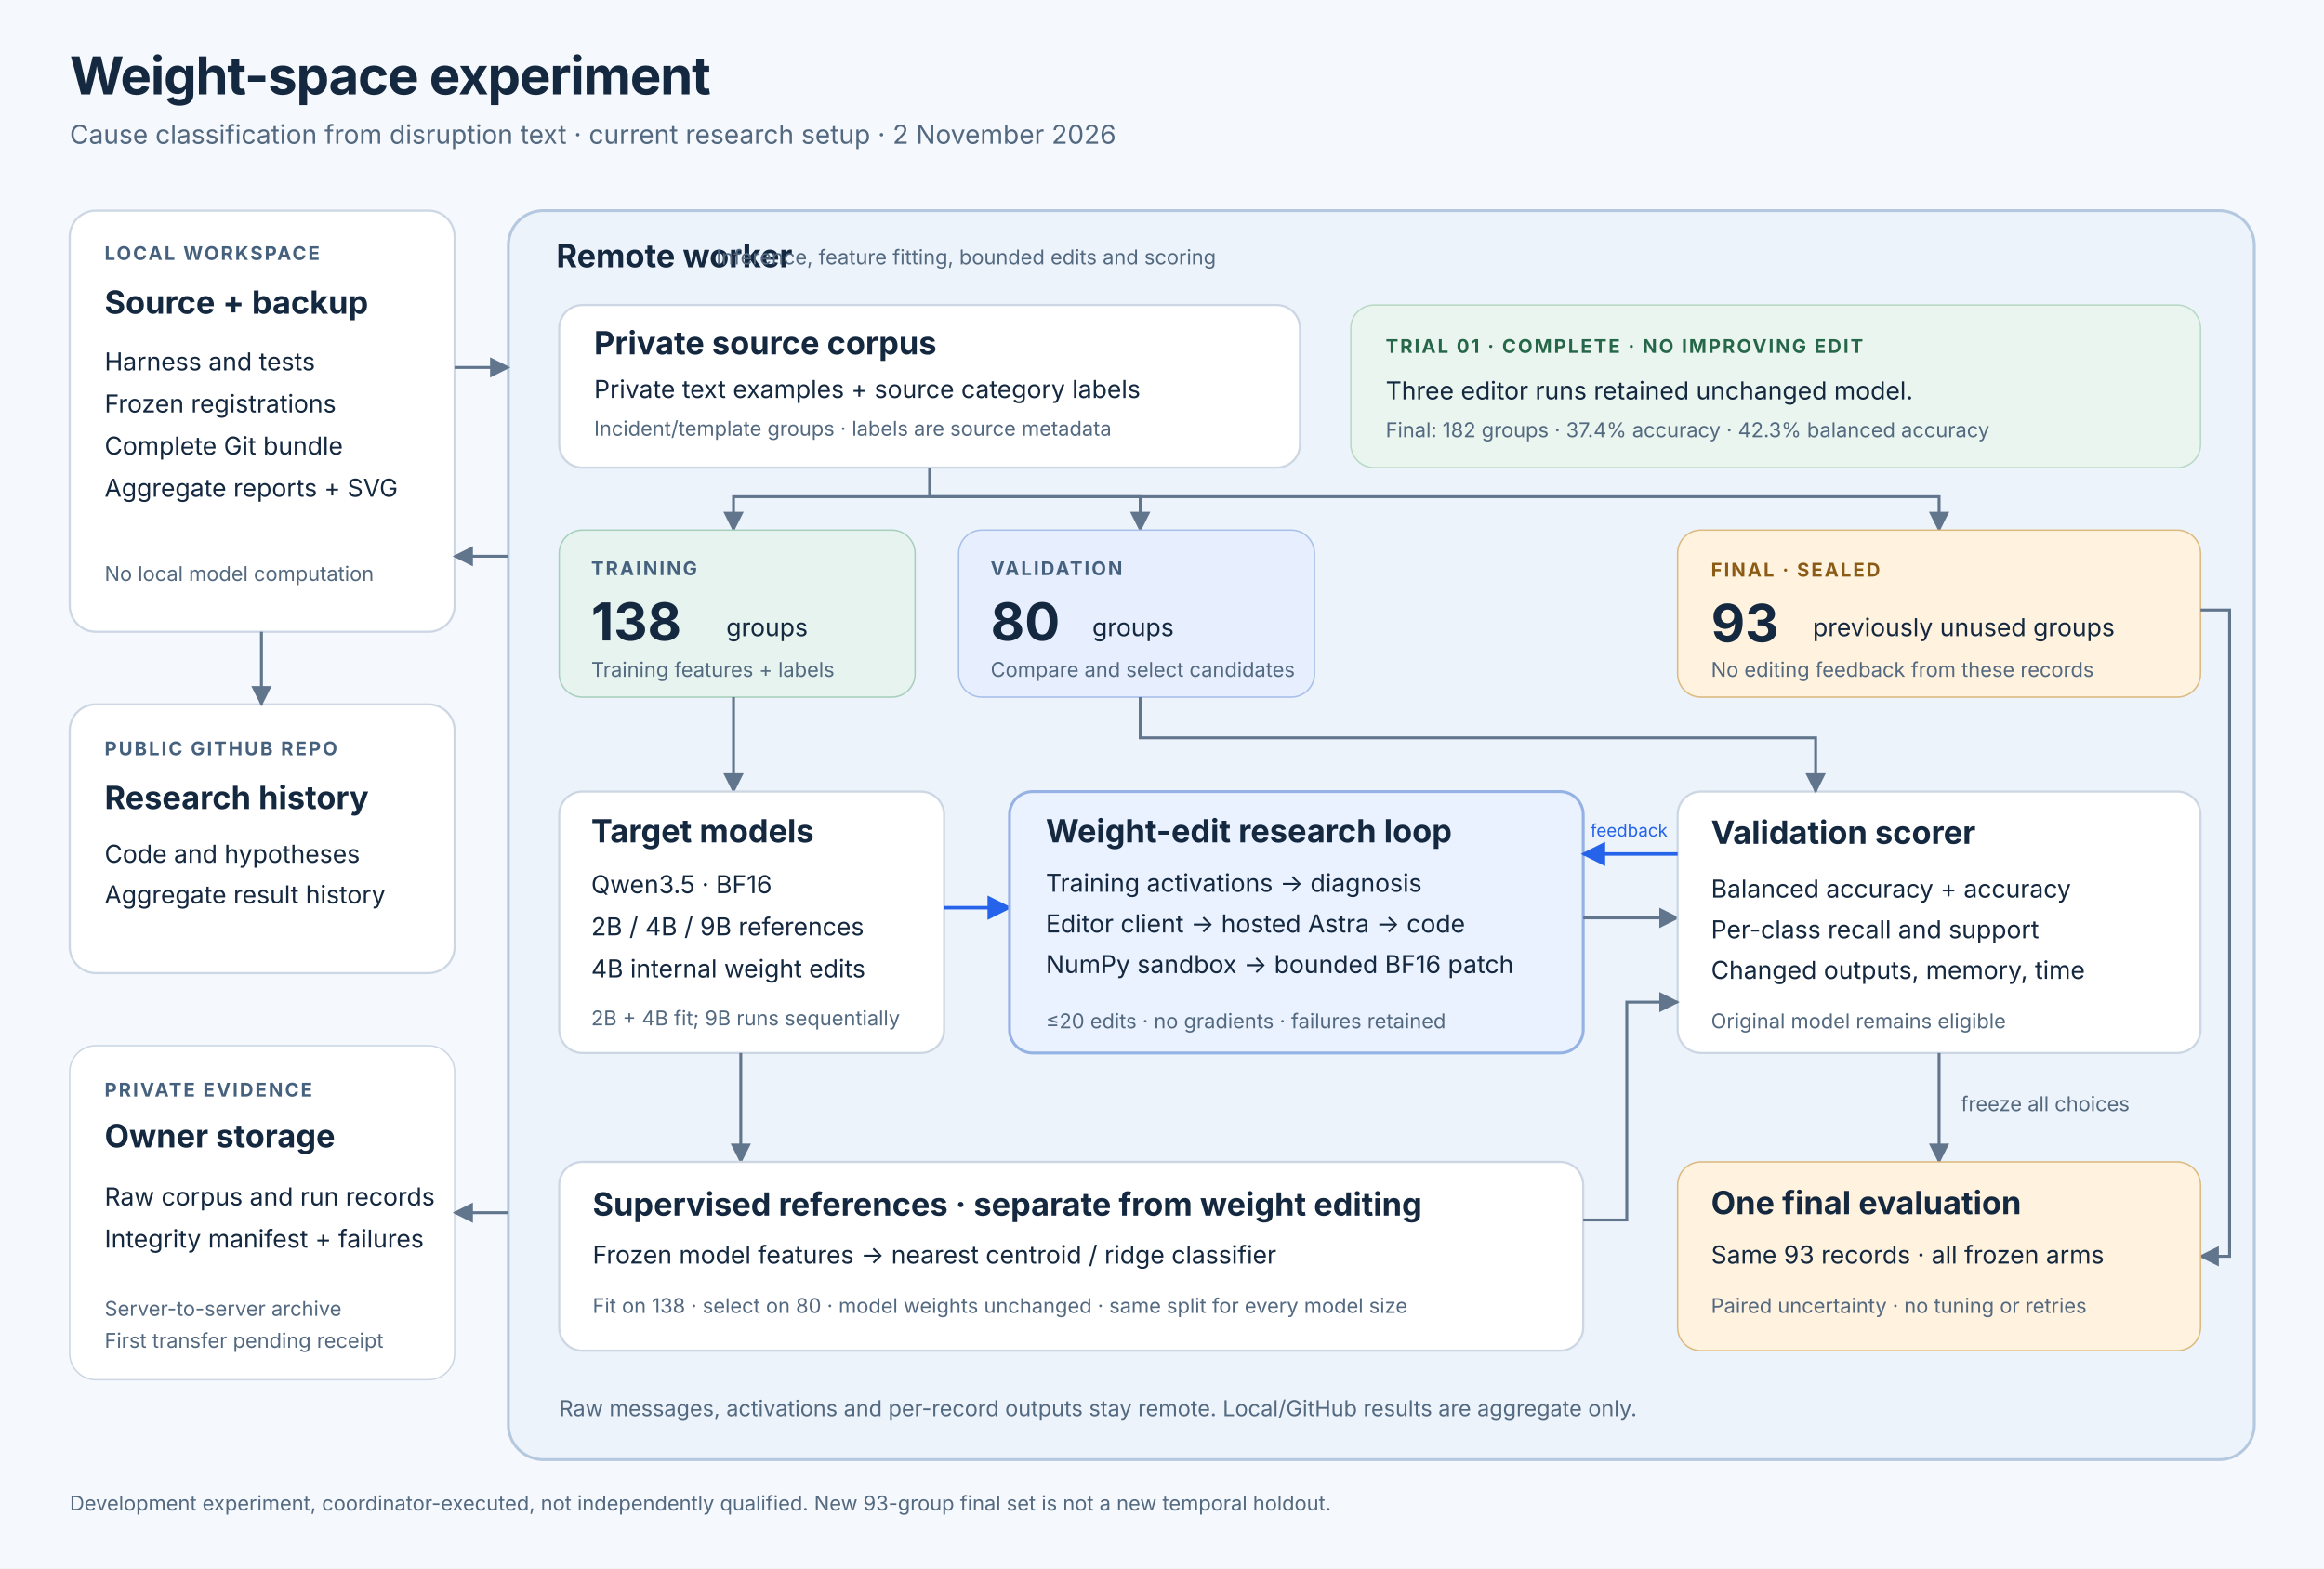
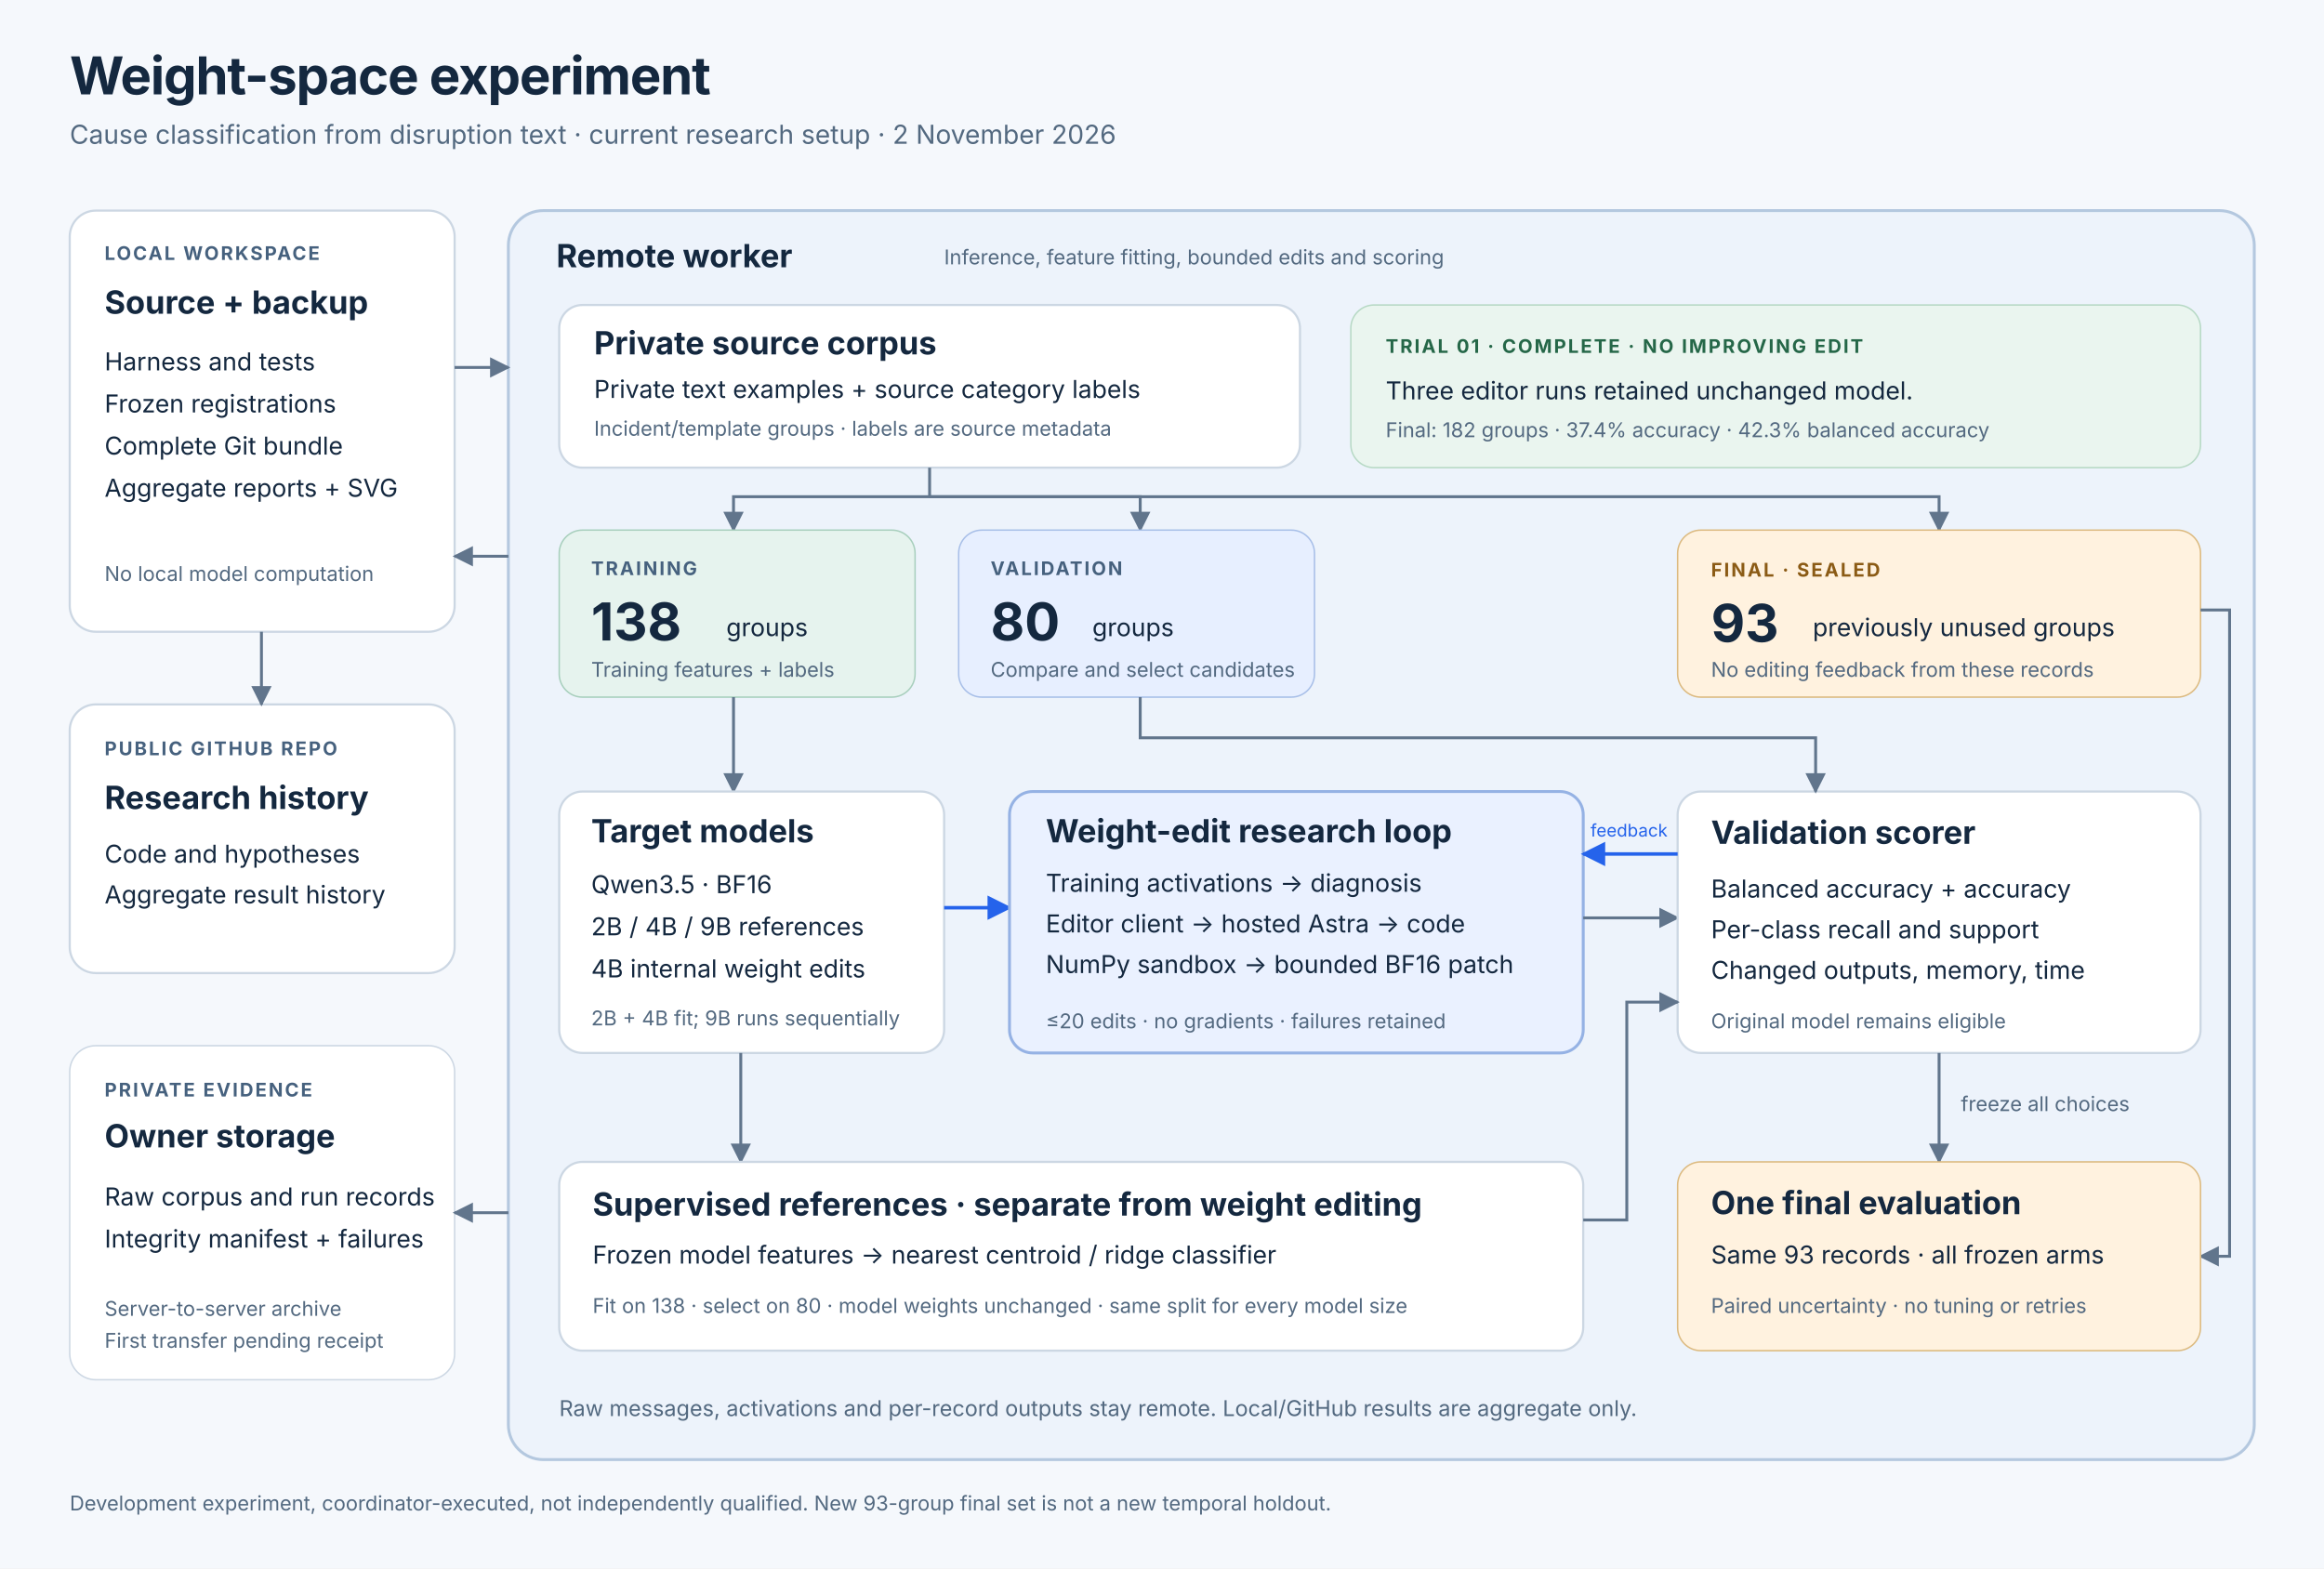
<svg xmlns="http://www.w3.org/2000/svg" width="1600" height="1080" viewBox="0 0 1600 1080" role="img" aria-labelledby="title desc">
  <defs>
    <marker id="arrow" viewBox="0 0 10 10" refX="9" refY="5" markerWidth="7" markerHeight="7" orient="auto-start-reverse">
      <path d="M0 0 10 5 0 10z" fill="#61758c" />
    </marker>
    <marker id="blue" viewBox="0 0 10 10" refX="9" refY="5" markerWidth="7" markerHeight="7" orient="auto-start-reverse">
      <path d="M0 0 10 5 0 10z" fill="#2563eb" />
    </marker>
    <style>
      text{font-family:Inter,Arial,sans-serif;fill:#14283f} .title{font-size:36px;font-weight:750;letter-spacing:-.7px}.subtitle{font-size:18px;fill:#536980}.h{font-size:22px;font-weight:700}.body{font-size:17px}.small{font-size:14px;fill:#536980}.eyebrow{font-size:13px;font-weight:700;letter-spacing:1.3px;fill:#46617e}.box{fill:#fff;stroke:#ccd7e3;stroke-width:1.5}.flow{fill:none;stroke:#61758c;stroke-width:2;marker-end:url(#arrow)}.feedback{fill:none;stroke:#2563eb;stroke-width:2.4;marker-end:url(#blue)}.thin{fill:none;stroke:#99aabd;stroke-width:1.5;stroke-dasharray:5 5}.stat{font-size:36px;font-weight:750}.note{font-size:15px;fill:#536980}
  </style>
  </defs>
  <rect width="1600" height="1080" fill="#f5f8fc" />
  <text x="48" y="65" class="title">Weight-space experiment</text>
  <text x="48" y="99" class="subtitle">Cause classification from disruption text · current research setup · 2 November 2026</text>
  <rect x="350" y="145" width="1202" height="860" rx="24" fill="#edf3fb" stroke="#b4c8df" stroke-width="2" />
  <text x="383" y="184" class="h">Remote worker</text>
-   <text x="493" y="182" class="small">Inference, feature fitting, bounded edits and scoring</text>
+   <text x="650" y="182" class="small">Inference, feature fitting, bounded edits and scoring</text>
  <rect x="48" y="145" width="265" height="290" rx="18" class="box" />
  <text x="72" y="179" class="eyebrow">LOCAL WORKSPACE</text>
  <text x="72" y="216" class="h">Source + backup</text>
  <text x="72" y="255" class="body">
    <tspan x="72">Harness and tests</tspan>
    <tspan x="72" dy="29">Frozen registrations</tspan>
    <tspan x="72" dy="29">Complete Git bundle</tspan>
    <tspan x="72" dy="29">Aggregate reports + SVG</tspan>
  </text>
  <text x="72" y="400" class="small">No local model computation</text>
  <path d="M313 253H350" class="flow" />
  <path d="M350 383H313" class="flow" />
  <rect x="48" y="485" width="265" height="185" rx="18" class="box" />
  <text x="72" y="520" class="eyebrow">PUBLIC GITHUB REPO</text>
  <text x="72" y="557" class="h">Research history</text>
  <text x="72" y="594" class="body">
    <tspan x="72">Code and hypotheses</tspan>
    <tspan x="72" dy="28">Aggregate result history</tspan>
  </text>
  <path d="M180 435V485" class="flow" />
  <rect x="48" y="720" width="265" height="230" rx="18" fill="#fff" stroke="#ccd7e3" />
  <text x="72" y="755" class="eyebrow">PRIVATE EVIDENCE</text>
  <text x="72" y="790" class="h">Owner storage</text>
  <text x="72" y="830" class="body">
    <tspan x="72">Raw corpus and run records</tspan>
    <tspan x="72" dy="29">Integrity manifest + failures</tspan>
  </text>
  <text x="72" y="906" class="small">
    <tspan x="72">Server-to-server archive</tspan>
    <tspan x="72" dy="22">First transfer pending receipt</tspan>
  </text>
  <path d="M350 835H313" class="flow" />
  <rect x="385" y="210" width="510" height="112" rx="16" class="box" />
  <text x="409" y="244" class="h">Private source corpus</text>
  <text x="409" y="274" class="body">Private text examples + source category labels</text>
  <text x="409" y="300" class="small">Incident/template groups · labels are source metadata</text>
  <rect x="930" y="210" width="585" height="112" rx="16" fill="#eaf5ef" stroke="#b7d9c5" />
  <text x="954" y="243" class="eyebrow" style="fill:#256748">TRIAL 01 · COMPLETE · NO IMPROVING EDIT</text>
  <text x="954" y="275" class="body">Three editor runs retained unchanged model.</text>
  <text x="954" y="301" class="small">Final: 182 groups · 37.4% accuracy · 42.3% balanced accuracy</text>
  <path d="M640 322V342H505V365" class="flow" />
  <path d="M640 342H785V365" class="flow" />
  <path d="M640 342H1335V365" class="flow" />
  <rect x="385" y="365" width="245" height="115" rx="16" fill="#e6f3ee" stroke="#a8cfbd" />
  <text x="407" y="396" class="eyebrow">TRAINING</text>
  <text x="407" y="441" class="stat">138</text>
  <text x="500" y="438" class="body">groups</text>
  <text x="407" y="466" class="small">Training features + labels</text>
  <rect x="660" y="365" width="245" height="115" rx="16" fill="#e7efff" stroke="#a8bfe8" />
  <text x="682" y="396" class="eyebrow">VALIDATION</text>
  <text x="682" y="441" class="stat">80</text>
  <text x="752" y="438" class="body">groups</text>
  <text x="682" y="466" class="small">Compare and select candidates</text>
  <rect x="1155" y="365" width="360" height="115" rx="16" fill="#fff2df" stroke="#dcba80" />
  <text x="1178" y="397" class="eyebrow" style="fill:#8b5b15">FINAL · SEALED</text>
  <text x="1178" y="442" class="stat">93</text>
  <text x="1248" y="438" class="body">previously unused groups</text>
  <text x="1178" y="466" class="small">No editing feedback from these records</text>
  <path d="M505 480V545" class="flow" />
  <rect x="385" y="545" width="265" height="180" rx="16" class="box" />
  <text x="407" y="580" class="h">Target models</text>
  <text x="407" y="615" class="body">
    <tspan x="407">Qwen3.5 · BF16</tspan>
    <tspan x="407" dy="29">2B / 4B / 9B references</tspan>
    <tspan x="407" dy="29">4B internal weight edits</tspan>
  </text>
  <text x="407" y="706" class="small">2B + 4B fit; 9B runs sequentially</text>
  <path d="M650 625H695" class="feedback" />
  <rect x="695" y="545" width="395" height="180" rx="16" fill="#eaf1ff" stroke="#95b2e4" stroke-width="2" />
  <text x="720" y="580" class="h">Weight-edit research loop</text>
  <text x="720" y="614" class="body">
    <tspan x="720">Training activations → diagnosis</tspan>
    <tspan x="720" dy="28">Editor client → hosted Astra → code</tspan>
    <tspan x="720" dy="28">NumPy sandbox → bounded BF16 patch</tspan>
  </text>
  <text x="720" y="708" class="small">≤20 edits · no gradients · failures retained</text>
  <path d="M1090 632H1155" class="flow" />
  <rect x="1155" y="545" width="360" height="180" rx="16" class="box" />
  <text x="1178" y="581" class="h">Validation scorer</text>
  <text x="1178" y="618" class="body">
    <tspan x="1178">Balanced accuracy + accuracy</tspan>
    <tspan x="1178" dy="28">Per-class recall and support</tspan>
    <tspan x="1178" dy="28">Changed outputs, memory, time</tspan>
  </text>
  <text x="1178" y="708" class="small">Original model remains eligible</text>
  <path d="M785 480V508H1250V545" class="flow" />
  <path d="M1155 588H1090" class="feedback" />
  <text x="1095" y="576" style="font-size:12px;fill:#2563eb">feedback</text>
  <path d="M510 725V800" class="flow" />
  <rect x="385" y="800" width="705" height="130" rx="16" class="box" />
  <text x="408" y="837" class="h">Supervised references · separate from weight editing</text>
  <text x="408" y="870" class="body">Frozen model features → nearest centroid / ridge classifier</text>
  <text x="408" y="904" class="small">Fit on 138 · select on 80 · model weights unchanged · same split for every model size</text>
  <path d="M1090 840H1120V690H1155" class="flow" />
  <path d="M1335 725V800" class="flow" />
  <text x="1350" y="765" class="small">freeze all choices</text>
  <path d="M1515 420H1535V865H1515" class="flow" />
  <rect x="1155" y="800" width="360" height="130" rx="16" fill="#fff2df" stroke="#dcba80" />
  <text x="1178" y="836" class="h">One final evaluation</text>
  <text x="1178" y="870" class="body">Same 93 records · all frozen arms</text>
  <text x="1178" y="904" class="small">Paired uncertainty · no tuning or retries</text>
  <text x="385" y="975" class="note">Raw messages, activations and per-record outputs stay remote. Local/GitHub results are aggregate only.</text>
  <text x="48" y="1040" class="small">Development experiment, coordinator-executed, not independently qualified. New 93-group final set is not a new temporal holdout.</text>
</svg>
